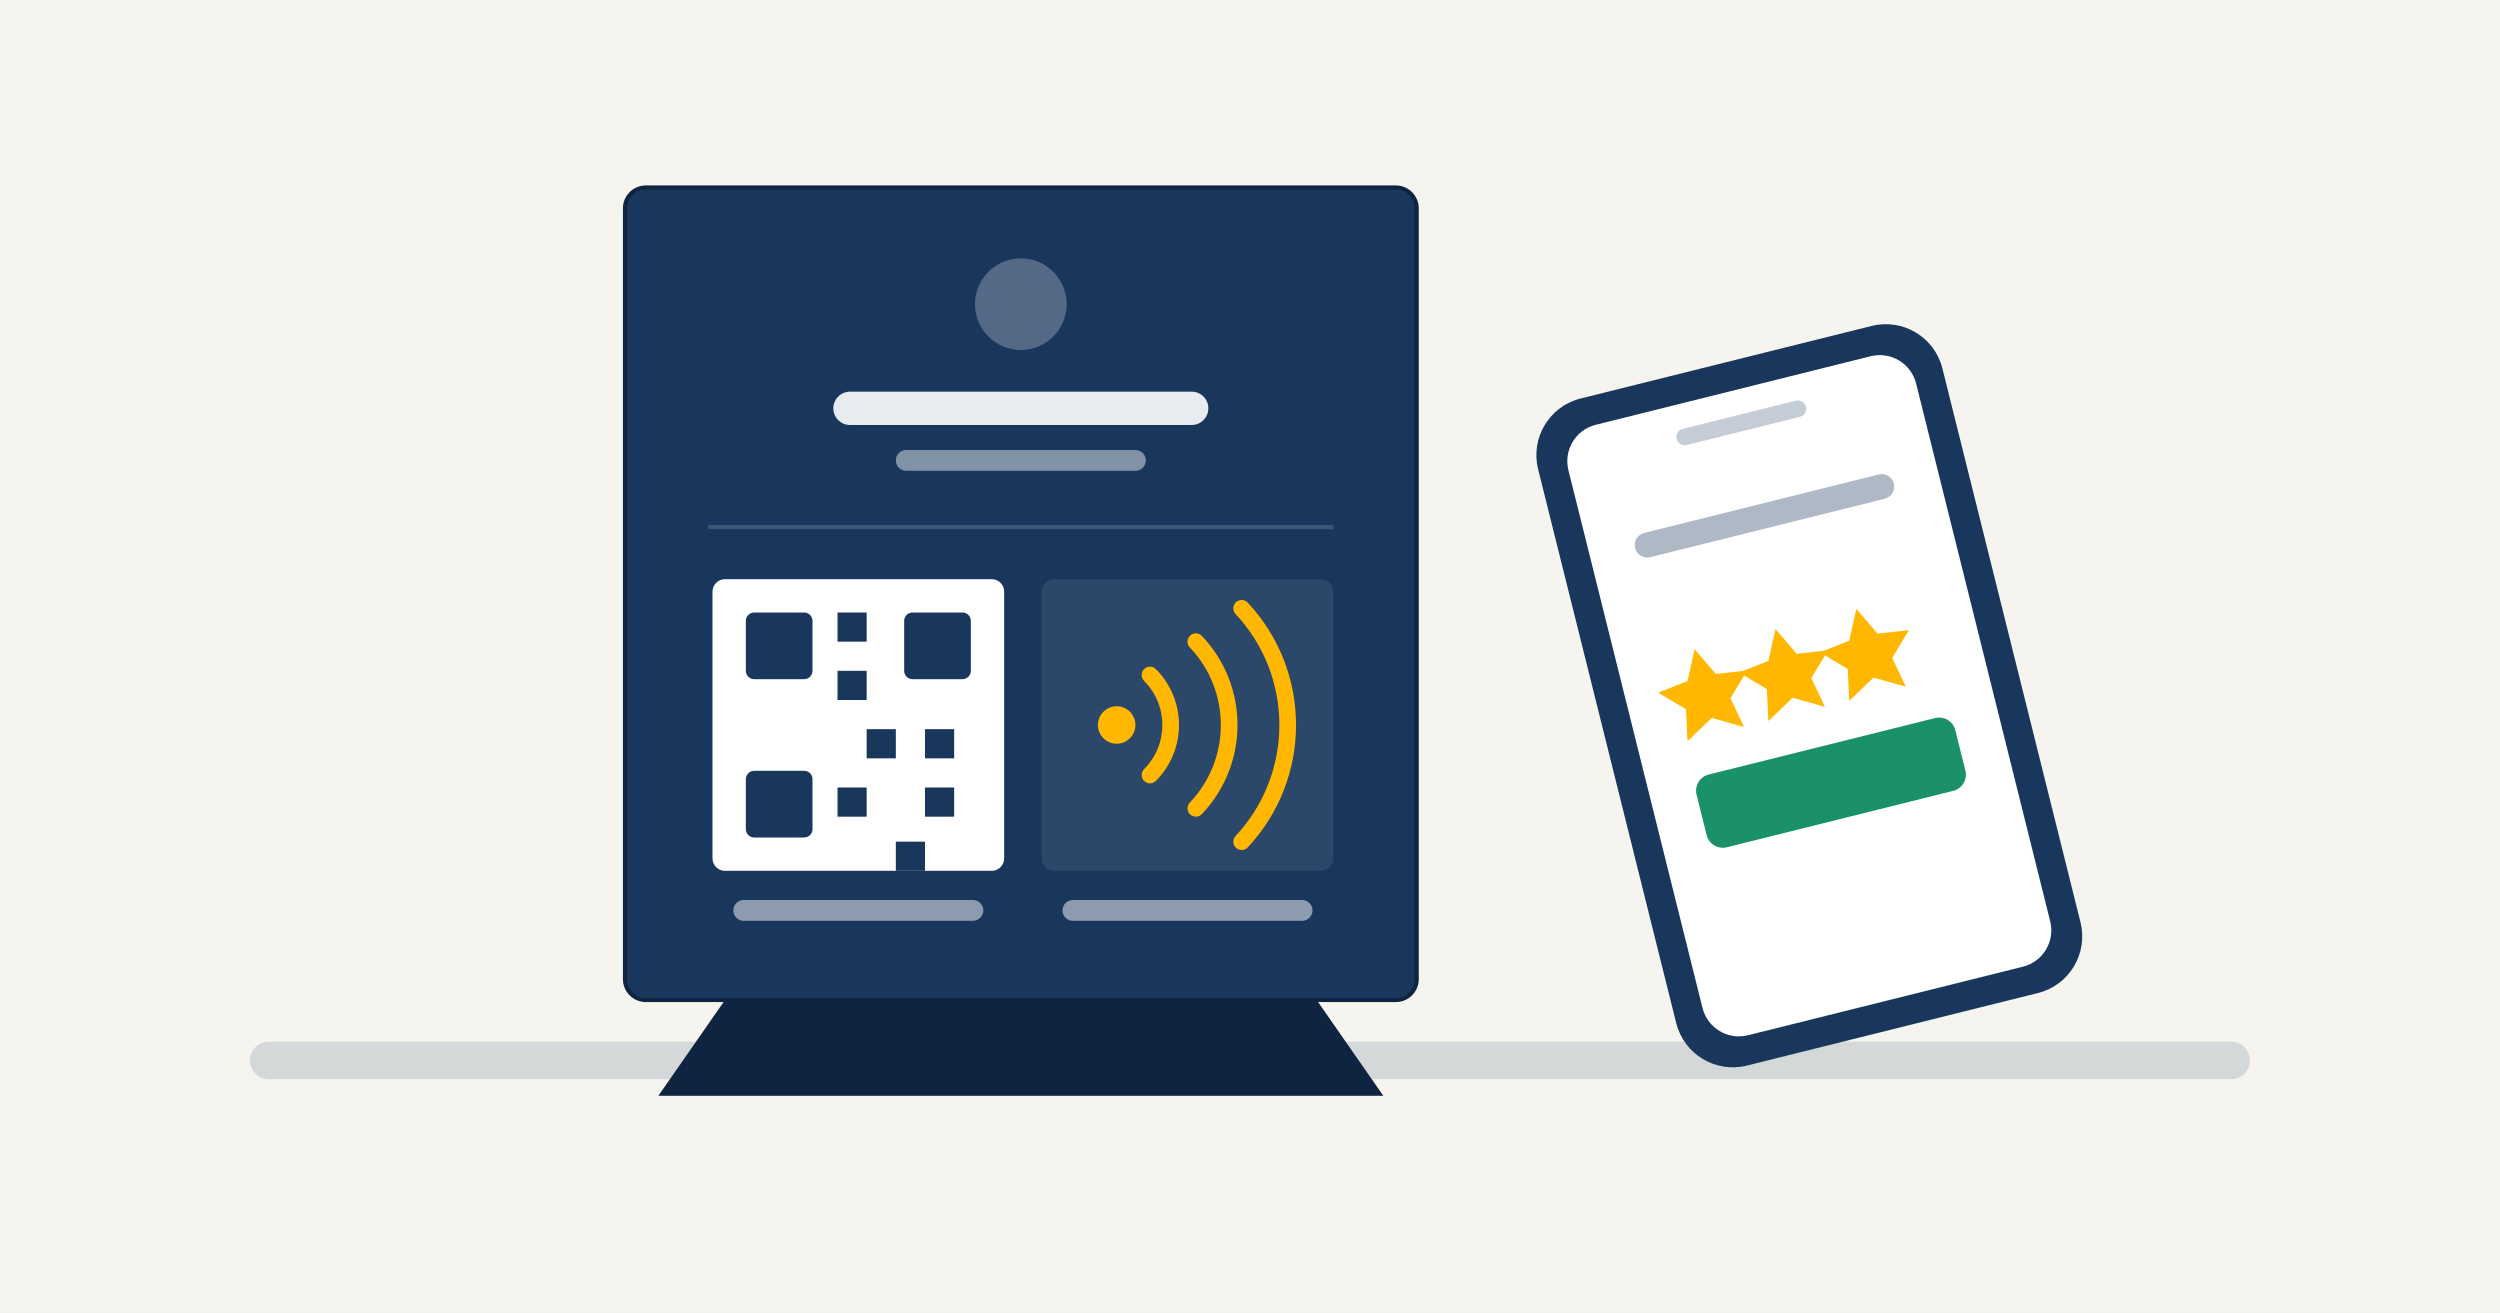
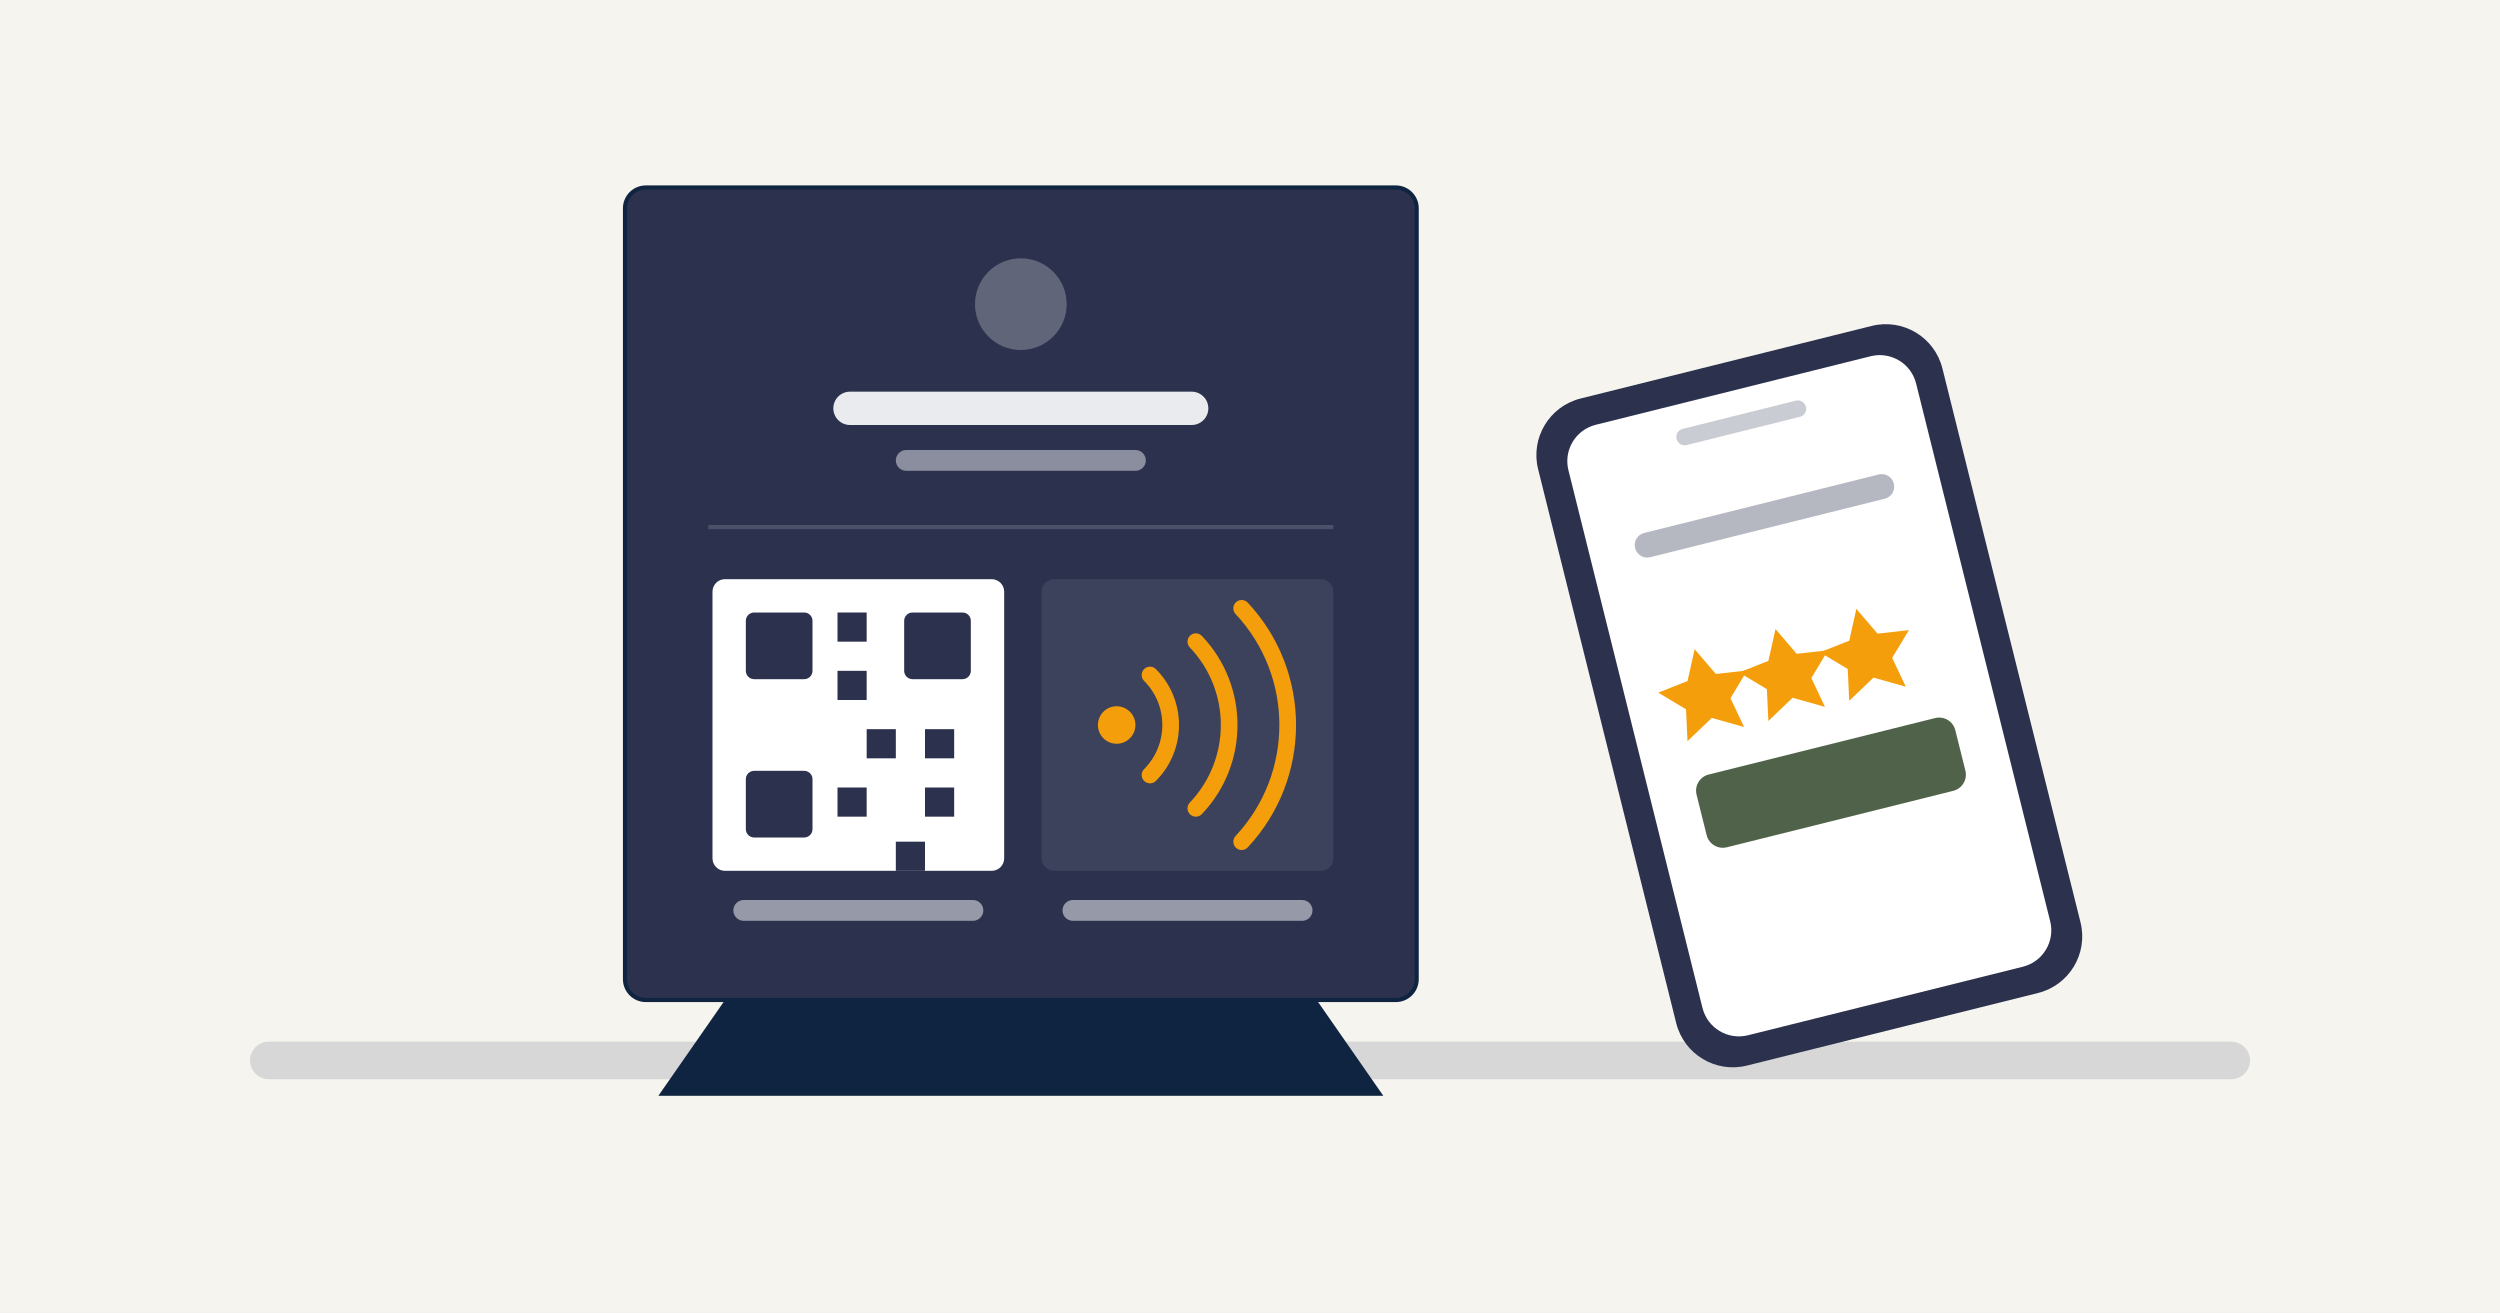
<svg xmlns="http://www.w3.org/2000/svg" viewBox="0 0 1200 630" width="1200" height="630" role="img" aria-label="Reviewstander med QR-kode og NFC-felt, og en telefon der holdes hen til NFC-feltet">
  <rect width="1200" height="630" fill="#f6f4ee" />
-   <rect x="120" y="500" width="960" height="18" rx="9" fill="#19375c" opacity="0.15" />
+   <rect x="120" y="500" width="960" height="18" rx="9" fill="#2c324e" opacity="0.15" />
  <g>
-     <rect x="300" y="90" width="380" height="390" rx="10" fill="#19375c" />
+     <rect x="300" y="90" width="380" height="390" rx="10" fill="#2c324e" />
    <rect x="300" y="90" width="380" height="390" rx="10" fill="none" stroke="#0f2440" stroke-width="2" />
    <circle cx="490" cy="146" r="22" fill="#ffffff" opacity="0.25" />
    <rect x="400" y="188" width="180" height="16" rx="8" fill="#ffffff" opacity="0.9" />
    <rect x="430" y="216" width="120" height="10" rx="5" fill="#ffffff" opacity="0.45" />
    <rect x="340" y="252" width="300" height="2" fill="#ffffff" opacity="0.15" />
    <rect x="342" y="278" width="140" height="140" rx="6" fill="#ffffff" />
-     <g fill="#19375c">
+     <g fill="#2c324e">
      <rect x="358" y="294" width="32" height="32" rx="4" />
      <rect x="434" y="294" width="32" height="32" rx="4" />
      <rect x="358" y="370" width="32" height="32" rx="4" />
      <rect x="402" y="294" width="14" height="14" />
      <rect x="402" y="322" width="14" height="14" />
      <rect x="416" y="350" width="14" height="14" />
      <rect x="444" y="350" width="14" height="14" />
      <rect x="402" y="378" width="14" height="14" />
      <rect x="444" y="378" width="14" height="14" />
      <rect x="430" y="404" width="14" height="14" />
    </g>
    <rect x="352" y="432" width="120" height="10" rx="5" fill="#ffffff" opacity="0.5" />
    <g transform="translate(500 278)">
      <rect width="140" height="140" rx="6" fill="#ffffff" opacity="0.08" />
-       <g fill="none" stroke="#ffb700" stroke-width="8" stroke-linecap="round">
+       <g fill="none" stroke="#f59e0b" stroke-width="8" stroke-linecap="round">
        <path d="M52 46a34 34 0 0 1 0 48" />
        <path d="M74 30a58 58 0 0 1 0 80" />
        <path d="M96 14a82 82 0 0 1 0 112" />
      </g>
-       <circle cx="36" cy="70" r="9" fill="#ffb700" />
+       <circle cx="36" cy="70" r="9" fill="#f59e0b" />
    </g>
    <rect x="510" y="432" width="120" height="10" rx="5" fill="#ffffff" opacity="0.5" />
    <path d="M348 480l-32 46h348l-32-46z" fill="#0f2440" />
  </g>
  <g transform="rotate(-14 860 300)">
-     <rect x="760" y="170" width="200" height="330" rx="28" fill="#19375c" />
+     <rect x="760" y="170" width="200" height="330" rx="28" fill="#2c324e" />
    <rect x="774" y="184" width="172" height="302" rx="18" fill="#ffffff" />
-     <rect x="828" y="196" width="64" height="8" rx="4" fill="#19375c" opacity="0.25" />
-     <rect x="796" y="240" width="128" height="12" rx="6" fill="#19375c" opacity="0.35" />
-     <g fill="#ffb700">
+     <rect x="828" y="196" width="64" height="8" rx="4" fill="#2c324e" opacity="0.25" />
+     <rect x="796" y="240" width="128" height="12" rx="6" fill="#2c324e" opacity="0.35" />
+     <g fill="#f59e0b">
      <path d="M812 300l7 14 15 2-11 11 3 15-14-8-14 8 3-15-11-11 15-2z" />
      <path d="M852 300l7 14 15 2-11 11 3 15-14-8-14 8 3-15-11-11 15-2z" />
      <path d="M892 300l7 14 15 2-11 11 3 15-14-8-14 8 3-15-11-11 15-2z" />
    </g>
-     <rect x="796" y="360" width="128" height="36" rx="8" fill="#1b916a" />
+     <rect x="796" y="360" width="128" height="36" rx="8" fill="#51624a" />
  </g>
</svg>
